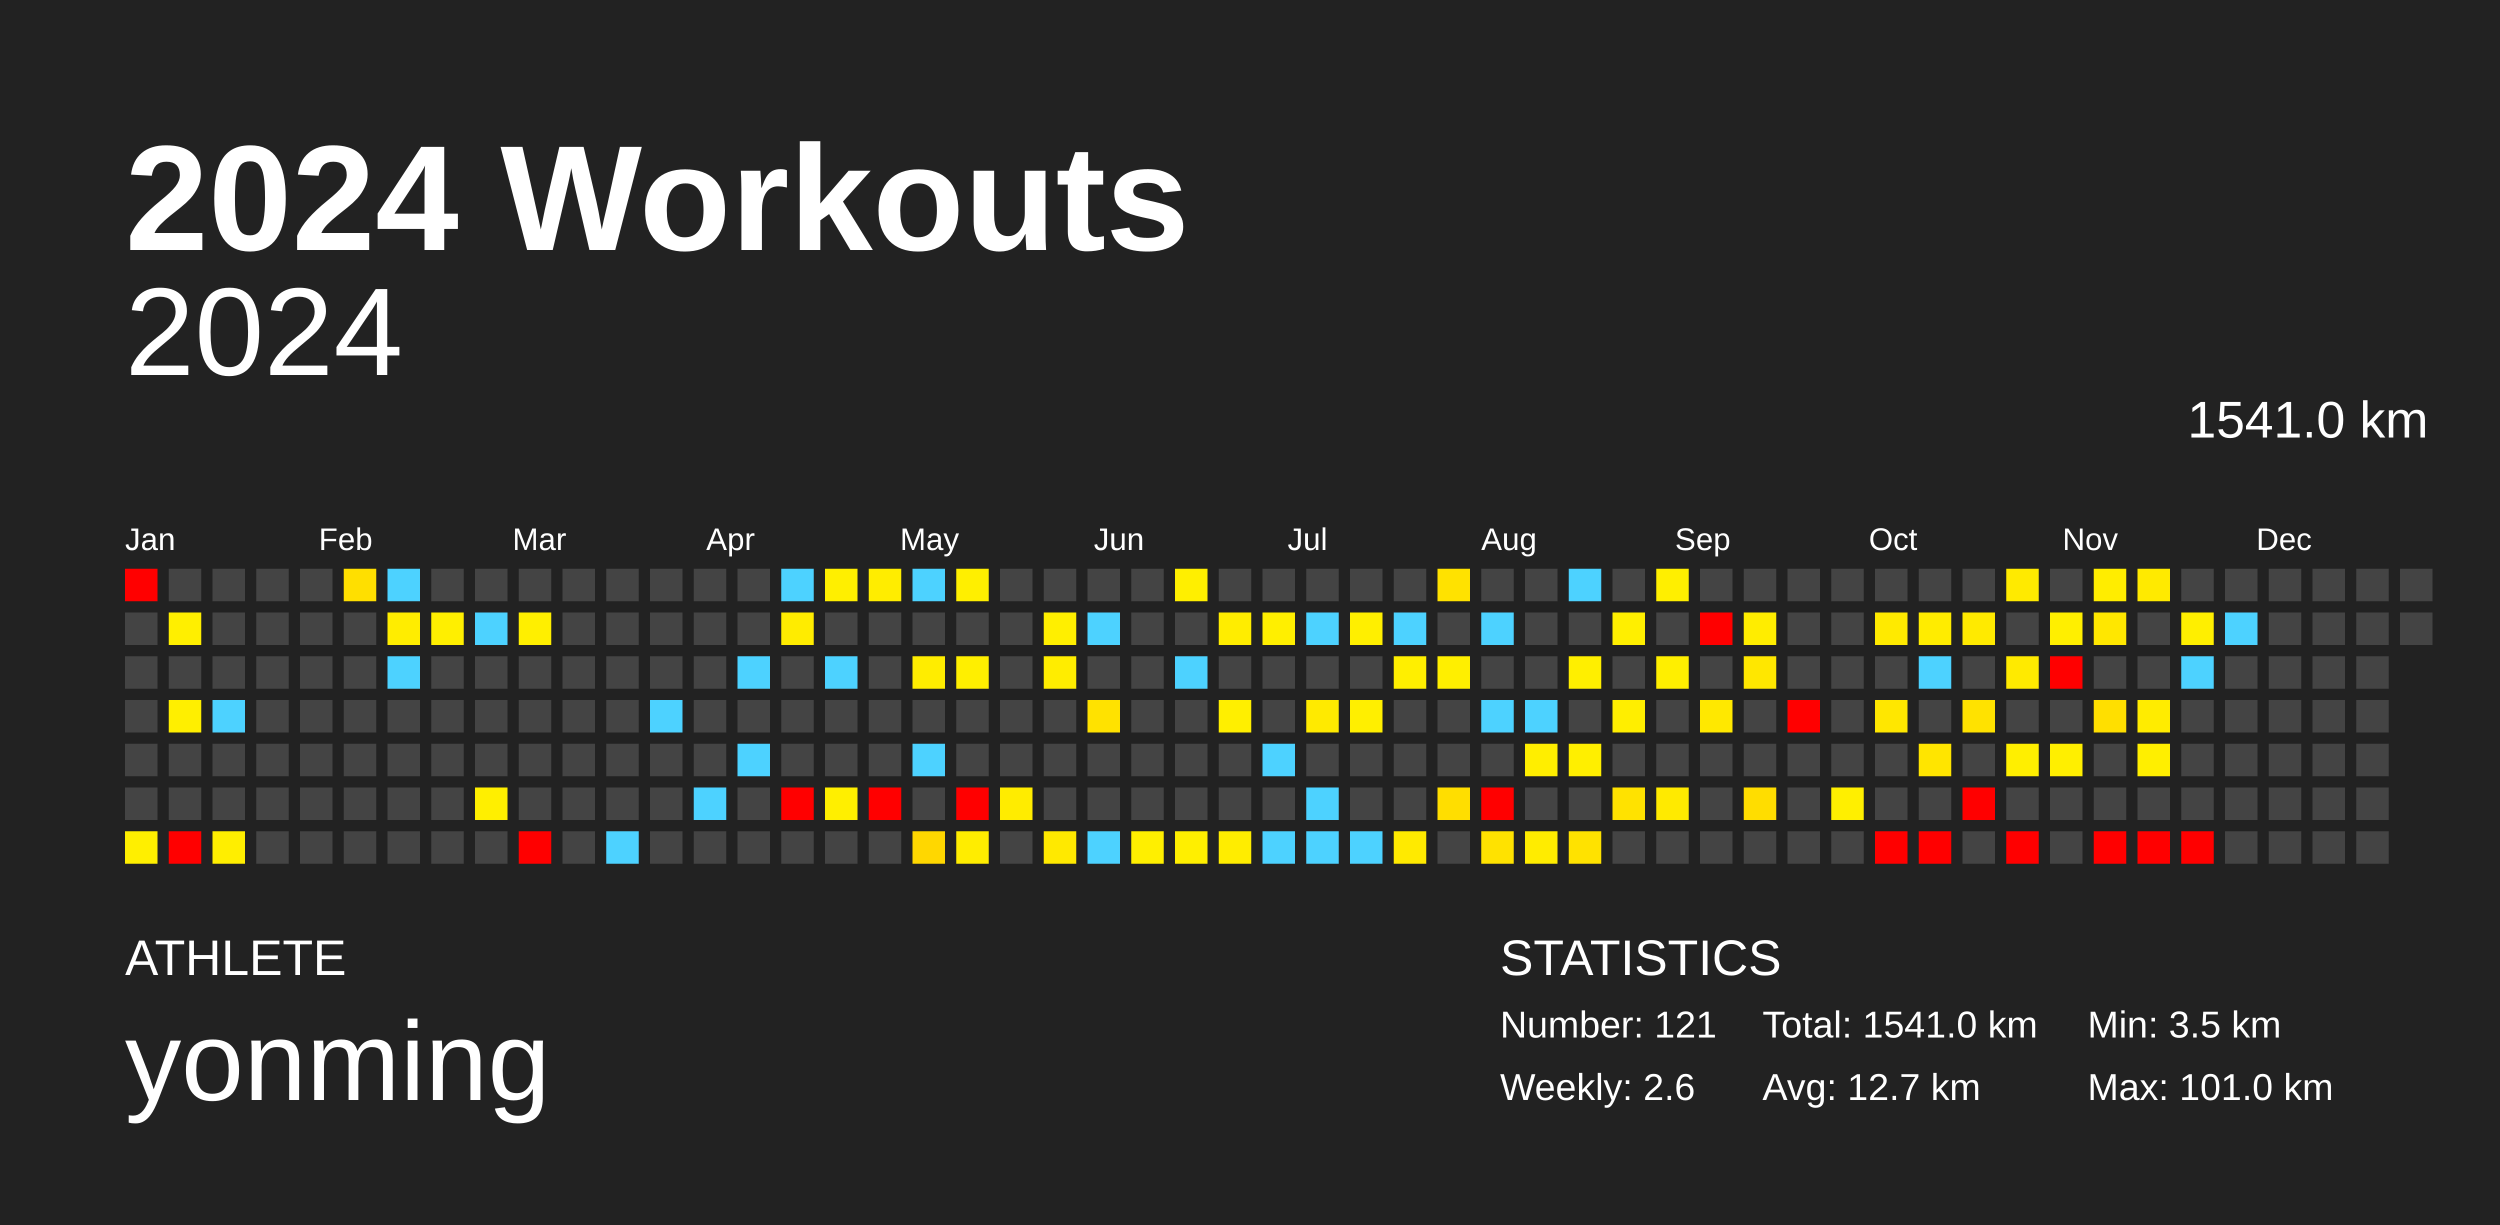
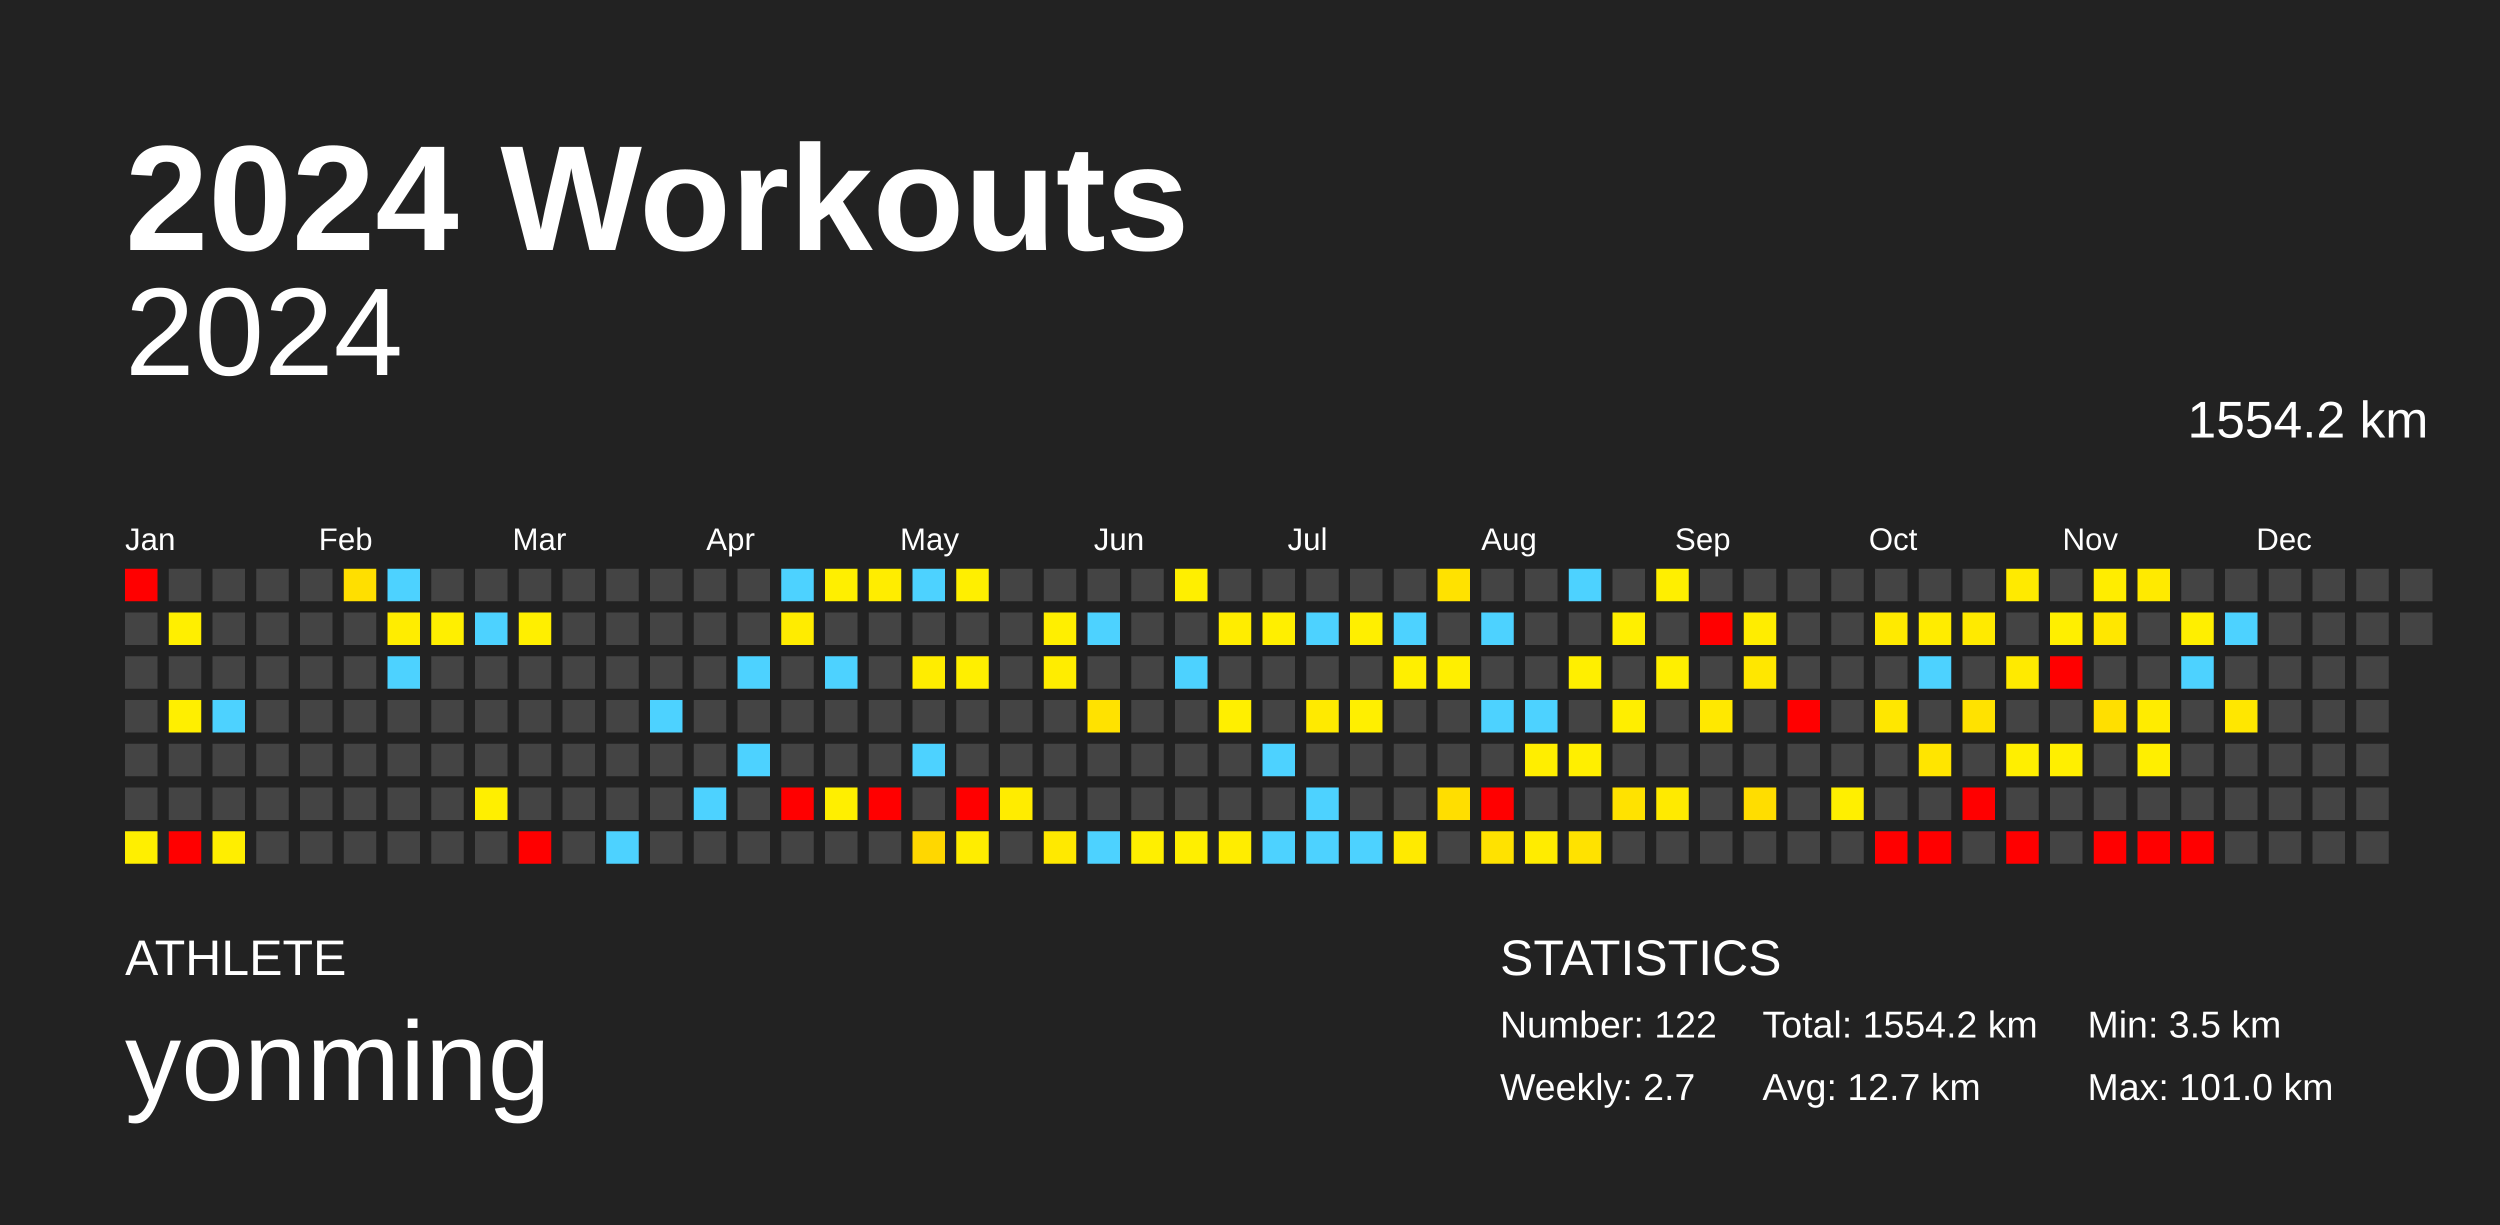
<svg xmlns="http://www.w3.org/2000/svg" baseProfile="full" height="98mm" version="1.1" viewBox="0,0,200,98" width="200mm">
  <defs />
  <rect fill="#222222" height="98" width="200" x="0" y="0" />
  <text fill="#FFFFFF" style="font-size:12px; font-family:Arial; font-weight:bold;" x="10" y="20">2024 Workouts</text>
  <text fill="#FFFFFF" style="font-size:4px; font-family:Arial" x="10" y="78">ATHLETE</text>
  <text fill="#FFFFFF" style="font-size:9px; font-family:Arial" x="10" y="88">yonming</text>
  <text fill="#FFFFFF" style="font-size:4px; font-family:Arial" x="120" y="78">STATISTICS</text>
-   <text fill="#FFFFFF" style="font-size:3px; font-family:Arial" x="120" y="83">Number: 121</text>
-   <text fill="#FFFFFF" style="font-size:3px; font-family:Arial" x="120" y="88">Weekly: 2.6</text>
-   <text fill="#FFFFFF" style="font-size:3px; font-family:Arial" x="141" y="83">Total: 1541.0 km</text>
+   <text fill="#FFFFFF" style="font-size:3px; font-family:Arial" x="120" y="83">Number: 122</text>
+   <text fill="#FFFFFF" style="font-size:3px; font-family:Arial" x="120" y="88">Weekly: 2.7</text>
+   <text fill="#FFFFFF" style="font-size:3px; font-family:Arial" x="141" y="83">Total: 1554.2 km</text>
  <text fill="#FFFFFF" style="font-size:3px; font-family:Arial" x="141" y="88">Avg: 12.7 km</text>
  <text fill="#FFFFFF" style="font-size:3px; font-family:Arial" x="167" y="83">Min: 3.5 km</text>
  <text fill="#FFFFFF" style="font-size:3px; font-family:Arial" x="167" y="88">Max: 101.0 km</text>
  <text alignment-baseline="hanging" fill="#FFFFFF" style="font-size:10.0px; font-family:Arial;" x="10" y="30">2024</text>
-   <text alignment-baseline="hanging" fill="#FFFFFF" style="font-size:4.125px; font-family:Arial;" x="175" y="35">1541.0 km</text>
+   <text alignment-baseline="hanging" fill="#FFFFFF" style="font-size:4.125px; font-family:Arial;" x="175" y="35">1554.2 km</text>
  <text fill="#FFFFFF" style="font-size:2.5px; font-family:Arial" x="10.0" y="44">Jan</text>
  <text fill="#FFFFFF" style="font-size:2.5px; font-family:Arial" x="25.5" y="44">Feb</text>
  <text fill="#FFFFFF" style="font-size:2.5px; font-family:Arial" x="41.0" y="44">Mar</text>
  <text fill="#FFFFFF" style="font-size:2.5px; font-family:Arial" x="56.5" y="44">Apr</text>
  <text fill="#FFFFFF" style="font-size:2.5px; font-family:Arial" x="72.0" y="44">May</text>
  <text fill="#FFFFFF" style="font-size:2.5px; font-family:Arial" x="87.5" y="44">Jun</text>
  <text fill="#FFFFFF" style="font-size:2.5px; font-family:Arial" x="103.0" y="44">Jul</text>
  <text fill="#FFFFFF" style="font-size:2.5px; font-family:Arial" x="118.5" y="44">Aug</text>
  <text fill="#FFFFFF" style="font-size:2.5px; font-family:Arial" x="134.0" y="44">Sep</text>
  <text fill="#FFFFFF" style="font-size:2.5px; font-family:Arial" x="149.5" y="44">Oct</text>
  <text fill="#FFFFFF" style="font-size:2.5px; font-family:Arial" x="165.0" y="44">Nov</text>
  <text fill="#FFFFFF" style="font-size:2.5px; font-family:Arial" x="180.5" y="44">Dec</text>
  <rect fill="red" height="2.6" width="2.6" x="10.0" y="45.5" />
  <rect fill="#444444" height="2.6" width="2.6" x="10.0" y="49.0" />
  <rect fill="#444444" height="2.6" width="2.6" x="10.0" y="52.5" />
  <rect fill="#444444" height="2.6" width="2.6" x="10.0" y="56.0" />
  <rect fill="#444444" height="2.6" width="2.6" x="10.0" y="59.5" />
  <rect fill="#444444" height="2.6" width="2.6" x="10.0" y="63.0" />
  <rect fill="#ffef00" height="2.6" width="2.6" x="10.0" y="66.5" />
  <rect fill="#444444" height="2.6" width="2.6" x="13.5" y="45.5" />
  <rect fill="#ffef00" height="2.6" width="2.6" x="13.5" y="49.0" />
  <rect fill="#444444" height="2.6" width="2.6" x="13.5" y="52.5" />
  <rect fill="#ffef00" height="2.6" width="2.6" x="13.5" y="56.0" />
  <rect fill="#444444" height="2.6" width="2.6" x="13.5" y="59.5" />
  <rect fill="#444444" height="2.6" width="2.6" x="13.5" y="63.0" />
  <rect fill="red" height="2.6" width="2.6" x="13.5" y="66.5" />
  <rect fill="#444444" height="2.6" width="2.6" x="17.0" y="45.5" />
  <rect fill="#444444" height="2.6" width="2.6" x="17.0" y="49.0" />
  <rect fill="#444444" height="2.6" width="2.6" x="17.0" y="52.5" />
  <rect fill="#4dd2ff" height="2.6" width="2.6" x="17.0" y="56.0" />
  <rect fill="#444444" height="2.6" width="2.6" x="17.0" y="59.5" />
  <rect fill="#444444" height="2.6" width="2.6" x="17.0" y="63.0" />
  <rect fill="#ffee00" height="2.6" width="2.6" x="17.0" y="66.5" />
  <rect fill="#444444" height="2.6" width="2.6" x="20.5" y="45.5" />
  <rect fill="#444444" height="2.6" width="2.6" x="20.5" y="49.0" />
  <rect fill="#444444" height="2.6" width="2.6" x="20.5" y="52.5" />
  <rect fill="#444444" height="2.6" width="2.6" x="20.5" y="56.0" />
  <rect fill="#444444" height="2.6" width="2.6" x="20.5" y="59.5" />
  <rect fill="#444444" height="2.6" width="2.6" x="20.5" y="63.0" />
  <rect fill="#444444" height="2.6" width="2.6" x="20.5" y="66.5" />
  <rect fill="#444444" height="2.6" width="2.6" x="24.0" y="45.5" />
  <rect fill="#444444" height="2.6" width="2.6" x="24.0" y="49.0" />
  <rect fill="#444444" height="2.6" width="2.6" x="24.0" y="52.5" />
  <rect fill="#444444" height="2.6" width="2.6" x="24.0" y="56.0" />
  <rect fill="#444444" height="2.6" width="2.6" x="24.0" y="59.5" />
  <rect fill="#444444" height="2.6" width="2.6" x="24.0" y="63.0" />
  <rect fill="#444444" height="2.6" width="2.6" x="24.0" y="66.5" />
  <rect fill="#ffdf00" height="2.6" width="2.6" x="27.5" y="45.5" />
  <rect fill="#444444" height="2.6" width="2.6" x="27.5" y="49.0" />
  <rect fill="#444444" height="2.6" width="2.6" x="27.5" y="52.5" />
  <rect fill="#444444" height="2.6" width="2.6" x="27.5" y="56.0" />
  <rect fill="#444444" height="2.6" width="2.6" x="27.5" y="59.5" />
  <rect fill="#444444" height="2.6" width="2.6" x="27.5" y="63.0" />
  <rect fill="#444444" height="2.6" width="2.6" x="27.5" y="66.5" />
  <rect fill="#4dd2ff" height="2.6" width="2.6" x="31.0" y="45.5" />
  <rect fill="#ffed00" height="2.6" width="2.6" x="31.0" y="49.0" />
  <rect fill="#4dd2ff" height="2.6" width="2.6" x="31.0" y="52.5" />
  <rect fill="#444444" height="2.6" width="2.6" x="31.0" y="56.0" />
  <rect fill="#444444" height="2.6" width="2.6" x="31.0" y="59.5" />
  <rect fill="#444444" height="2.6" width="2.6" x="31.0" y="63.0" />
  <rect fill="#444444" height="2.6" width="2.6" x="31.0" y="66.5" />
  <rect fill="#444444" height="2.6" width="2.6" x="34.5" y="45.5" />
  <rect fill="#ffef00" height="2.6" width="2.6" x="34.5" y="49.0" />
  <rect fill="#444444" height="2.6" width="2.6" x="34.5" y="52.5" />
  <rect fill="#444444" height="2.6" width="2.6" x="34.5" y="56.0" />
  <rect fill="#444444" height="2.6" width="2.6" x="34.5" y="59.5" />
  <rect fill="#444444" height="2.6" width="2.6" x="34.5" y="63.0" />
  <rect fill="#444444" height="2.6" width="2.6" x="34.5" y="66.5" />
  <rect fill="#444444" height="2.6" width="2.6" x="38.0" y="45.5" />
  <rect fill="#4dd2ff" height="2.6" width="2.6" x="38.0" y="49.0" />
  <rect fill="#444444" height="2.6" width="2.6" x="38.0" y="52.5" />
  <rect fill="#444444" height="2.6" width="2.6" x="38.0" y="56.0" />
  <rect fill="#444444" height="2.6" width="2.6" x="38.0" y="59.5" />
  <rect fill="#ffef00" height="2.6" width="2.6" x="38.0" y="63.0" />
  <rect fill="#444444" height="2.6" width="2.6" x="38.0" y="66.5" />
  <rect fill="#444444" height="2.6" width="2.6" x="41.5" y="45.5" />
  <rect fill="#ffef00" height="2.6" width="2.6" x="41.5" y="49.0" />
  <rect fill="#444444" height="2.6" width="2.6" x="41.5" y="52.5" />
  <rect fill="#444444" height="2.6" width="2.6" x="41.5" y="56.0" />
  <rect fill="#444444" height="2.6" width="2.6" x="41.5" y="59.5" />
  <rect fill="#444444" height="2.6" width="2.6" x="41.5" y="63.0" />
  <rect fill="red" height="2.6" width="2.6" x="41.5" y="66.5" />
  <rect fill="#444444" height="2.6" width="2.6" x="45.0" y="45.5" />
  <rect fill="#444444" height="2.6" width="2.6" x="45.0" y="49.0" />
  <rect fill="#444444" height="2.6" width="2.6" x="45.0" y="52.5" />
  <rect fill="#444444" height="2.6" width="2.6" x="45.0" y="56.0" />
  <rect fill="#444444" height="2.6" width="2.6" x="45.0" y="59.5" />
  <rect fill="#444444" height="2.6" width="2.6" x="45.0" y="63.0" />
  <rect fill="#444444" height="2.6" width="2.6" x="45.0" y="66.5" />
  <rect fill="#444444" height="2.6" width="2.6" x="48.5" y="45.5" />
  <rect fill="#444444" height="2.6" width="2.6" x="48.5" y="49.0" />
  <rect fill="#444444" height="2.6" width="2.6" x="48.5" y="52.5" />
  <rect fill="#444444" height="2.6" width="2.6" x="48.5" y="56.0" />
  <rect fill="#444444" height="2.6" width="2.6" x="48.5" y="59.5" />
  <rect fill="#444444" height="2.6" width="2.6" x="48.5" y="63.0" />
  <rect fill="#4dd2ff" height="2.6" width="2.6" x="48.5" y="66.5" />
  <rect fill="#444444" height="2.6" width="2.6" x="52.0" y="45.5" />
  <rect fill="#444444" height="2.6" width="2.6" x="52.0" y="49.0" />
  <rect fill="#444444" height="2.6" width="2.6" x="52.0" y="52.5" />
  <rect fill="#4dd2ff" height="2.6" width="2.6" x="52.0" y="56.0" />
  <rect fill="#444444" height="2.6" width="2.6" x="52.0" y="59.5" />
  <rect fill="#444444" height="2.6" width="2.6" x="52.0" y="63.0" />
  <rect fill="#444444" height="2.6" width="2.6" x="52.0" y="66.5" />
  <rect fill="#444444" height="2.6" width="2.6" x="55.5" y="45.5" />
  <rect fill="#444444" height="2.6" width="2.6" x="55.5" y="49.0" />
  <rect fill="#444444" height="2.6" width="2.6" x="55.5" y="52.5" />
  <rect fill="#444444" height="2.6" width="2.6" x="55.5" y="56.0" />
  <rect fill="#444444" height="2.6" width="2.6" x="55.5" y="59.5" />
  <rect fill="#4dd2ff" height="2.6" width="2.6" x="55.5" y="63.0" />
  <rect fill="#444444" height="2.6" width="2.6" x="55.5" y="66.5" />
  <rect fill="#444444" height="2.6" width="2.6" x="59.0" y="45.5" />
  <rect fill="#444444" height="2.6" width="2.6" x="59.0" y="49.0" />
  <rect fill="#4dd2ff" height="2.6" width="2.6" x="59.0" y="52.5" />
  <rect fill="#444444" height="2.6" width="2.6" x="59.0" y="56.0" />
  <rect fill="#4dd2ff" height="2.6" width="2.6" x="59.0" y="59.5" />
  <rect fill="#444444" height="2.6" width="2.6" x="59.0" y="63.0" />
  <rect fill="#444444" height="2.6" width="2.6" x="59.0" y="66.5" />
  <rect fill="#4dd2ff" height="2.6" width="2.6" x="62.5" y="45.5" />
  <rect fill="#ffec00" height="2.6" width="2.6" x="62.5" y="49.0" />
  <rect fill="#444444" height="2.6" width="2.6" x="62.5" y="52.5" />
  <rect fill="#444444" height="2.6" width="2.6" x="62.5" y="56.0" />
  <rect fill="#444444" height="2.6" width="2.6" x="62.5" y="59.5" />
  <rect fill="red" height="2.6" width="2.6" x="62.5" y="63.0" />
  <rect fill="#444444" height="2.6" width="2.6" x="62.5" y="66.5" />
  <rect fill="#ffef00" height="2.6" width="2.6" x="66.0" y="45.5" />
  <rect fill="#444444" height="2.6" width="2.6" x="66.0" y="49.0" />
  <rect fill="#4dd2ff" height="2.6" width="2.6" x="66.0" y="52.5" />
  <rect fill="#444444" height="2.6" width="2.6" x="66.0" y="56.0" />
  <rect fill="#444444" height="2.6" width="2.6" x="66.0" y="59.5" />
  <rect fill="#ffef00" height="2.6" width="2.6" x="66.0" y="63.0" />
  <rect fill="#444444" height="2.6" width="2.6" x="66.0" y="66.5" />
  <rect fill="#ffed00" height="2.6" width="2.6" x="69.5" y="45.5" />
  <rect fill="#444444" height="2.6" width="2.6" x="69.5" y="49.0" />
  <rect fill="#444444" height="2.6" width="2.6" x="69.5" y="52.5" />
  <rect fill="#444444" height="2.6" width="2.6" x="69.5" y="56.0" />
  <rect fill="#444444" height="2.6" width="2.6" x="69.5" y="59.5" />
  <rect fill="red" height="2.6" width="2.6" x="69.5" y="63.0" />
  <rect fill="#444444" height="2.6" width="2.6" x="69.5" y="66.5" />
  <rect fill="#4dd2ff" height="2.6" width="2.6" x="73.0" y="45.5" />
  <rect fill="#444444" height="2.6" width="2.6" x="73.0" y="49.0" />
  <rect fill="#ffed00" height="2.6" width="2.6" x="73.0" y="52.5" />
  <rect fill="#444444" height="2.6" width="2.6" x="73.0" y="56.0" />
  <rect fill="#4dd2ff" height="2.6" width="2.6" x="73.0" y="59.5" />
  <rect fill="#444444" height="2.6" width="2.6" x="73.0" y="63.0" />
  <rect fill="#ffd700" height="2.6" width="2.6" x="73.0" y="66.5" />
  <rect fill="#ffef00" height="2.6" width="2.6" x="76.5" y="45.5" />
  <rect fill="#444444" height="2.6" width="2.6" x="76.5" y="49.0" />
  <rect fill="#ffef00" height="2.6" width="2.6" x="76.5" y="52.5" />
  <rect fill="#444444" height="2.6" width="2.6" x="76.5" y="56.0" />
  <rect fill="#444444" height="2.6" width="2.6" x="76.5" y="59.5" />
  <rect fill="red" height="2.6" width="2.6" x="76.5" y="63.0" />
  <rect fill="#ffed00" height="2.6" width="2.6" x="76.5" y="66.5" />
  <rect fill="#444444" height="2.6" width="2.6" x="80.0" y="45.5" />
  <rect fill="#444444" height="2.6" width="2.6" x="80.0" y="49.0" />
  <rect fill="#444444" height="2.6" width="2.6" x="80.0" y="52.5" />
  <rect fill="#444444" height="2.6" width="2.6" x="80.0" y="56.0" />
  <rect fill="#444444" height="2.6" width="2.6" x="80.0" y="59.5" />
  <rect fill="#ffec00" height="2.6" width="2.6" x="80.0" y="63.0" />
  <rect fill="#444444" height="2.6" width="2.6" x="80.0" y="66.5" />
  <rect fill="#444444" height="2.6" width="2.6" x="83.5" y="45.5" />
  <rect fill="#ffef00" height="2.6" width="2.6" x="83.5" y="49.0" />
  <rect fill="#ffed00" height="2.6" width="2.6" x="83.5" y="52.5" />
  <rect fill="#444444" height="2.6" width="2.6" x="83.5" y="56.0" />
  <rect fill="#444444" height="2.6" width="2.6" x="83.5" y="59.5" />
  <rect fill="#444444" height="2.6" width="2.6" x="83.5" y="63.0" />
  <rect fill="#ffe900" height="2.6" width="2.6" x="83.5" y="66.5" />
  <rect fill="#444444" height="2.6" width="2.6" x="87.0" y="45.5" />
  <rect fill="#4dd2ff" height="2.6" width="2.6" x="87.0" y="49.0" />
  <rect fill="#444444" height="2.6" width="2.6" x="87.0" y="52.5" />
  <rect fill="#ffe200" height="2.6" width="2.6" x="87.0" y="56.0" />
  <rect fill="#444444" height="2.6" width="2.6" x="87.0" y="59.5" />
  <rect fill="#444444" height="2.6" width="2.6" x="87.0" y="63.0" />
  <rect fill="#4dd2ff" height="2.6" width="2.6" x="87.0" y="66.5" />
  <rect fill="#444444" height="2.6" width="2.6" x="90.5" y="45.5" />
  <rect fill="#444444" height="2.6" width="2.6" x="90.5" y="49.0" />
  <rect fill="#444444" height="2.6" width="2.6" x="90.5" y="52.5" />
  <rect fill="#444444" height="2.6" width="2.6" x="90.5" y="56.0" />
  <rect fill="#444444" height="2.6" width="2.6" x="90.5" y="59.5" />
  <rect fill="#444444" height="2.6" width="2.6" x="90.5" y="63.0" />
  <rect fill="#ffef00" height="2.6" width="2.6" x="90.5" y="66.5" />
  <rect fill="#ffef00" height="2.6" width="2.6" x="94.0" y="45.5" />
  <rect fill="#444444" height="2.6" width="2.6" x="94.0" y="49.0" />
  <rect fill="#4dd2ff" height="2.6" width="2.6" x="94.0" y="52.5" />
  <rect fill="#444444" height="2.6" width="2.6" x="94.0" y="56.0" />
  <rect fill="#444444" height="2.6" width="2.6" x="94.0" y="59.5" />
  <rect fill="#444444" height="2.6" width="2.6" x="94.0" y="63.0" />
  <rect fill="#ffef00" height="2.6" width="2.6" x="94.0" y="66.5" />
  <rect fill="#444444" height="2.6" width="2.6" x="97.5" y="45.5" />
  <rect fill="#ffed00" height="2.6" width="2.6" x="97.5" y="49.0" />
  <rect fill="#444444" height="2.6" width="2.6" x="97.5" y="52.5" />
  <rect fill="#ffef00" height="2.6" width="2.6" x="97.5" y="56.0" />
  <rect fill="#444444" height="2.6" width="2.6" x="97.5" y="59.5" />
  <rect fill="#444444" height="2.6" width="2.6" x="97.5" y="63.0" />
  <rect fill="#ffed00" height="2.6" width="2.6" x="97.5" y="66.5" />
  <rect fill="#444444" height="2.6" width="2.6" x="101.0" y="45.5" />
  <rect fill="#ffef00" height="2.6" width="2.6" x="101.0" y="49.0" />
  <rect fill="#444444" height="2.6" width="2.6" x="101.0" y="52.5" />
  <rect fill="#444444" height="2.6" width="2.6" x="101.0" y="56.0" />
  <rect fill="#4dd2ff" height="2.6" width="2.6" x="101.0" y="59.5" />
  <rect fill="#444444" height="2.6" width="2.6" x="101.0" y="63.0" />
  <rect fill="#4dd2ff" height="2.6" width="2.6" x="101.0" y="66.5" />
  <rect fill="#444444" height="2.6" width="2.6" x="104.5" y="45.5" />
  <rect fill="#4dd2ff" height="2.6" width="2.6" x="104.5" y="49.0" />
  <rect fill="#444444" height="2.6" width="2.6" x="104.5" y="52.5" />
  <rect fill="#ffea00" height="2.6" width="2.6" x="104.5" y="56.0" />
  <rect fill="#444444" height="2.6" width="2.6" x="104.5" y="59.5" />
  <rect fill="#4dd2ff" height="2.6" width="2.6" x="104.5" y="63.0" />
  <rect fill="#4dd2ff" height="2.6" width="2.6" x="104.5" y="66.5" />
  <rect fill="#444444" height="2.6" width="2.6" x="108.0" y="45.5" />
  <rect fill="#ffef00" height="2.6" width="2.6" x="108.0" y="49.0" />
  <rect fill="#444444" height="2.6" width="2.6" x="108.0" y="52.5" />
  <rect fill="#ffef00" height="2.6" width="2.6" x="108.0" y="56.0" />
  <rect fill="#444444" height="2.6" width="2.6" x="108.0" y="59.5" />
  <rect fill="#444444" height="2.6" width="2.6" x="108.0" y="63.0" />
  <rect fill="#4dd2ff" height="2.6" width="2.6" x="108.0" y="66.5" />
  <rect fill="#444444" height="2.6" width="2.6" x="111.5" y="45.5" />
  <rect fill="#4dd2ff" height="2.6" width="2.6" x="111.5" y="49.0" />
  <rect fill="#ffef00" height="2.6" width="2.6" x="111.5" y="52.5" />
  <rect fill="#444444" height="2.6" width="2.6" x="111.5" y="56.0" />
  <rect fill="#444444" height="2.6" width="2.6" x="111.5" y="59.5" />
  <rect fill="#444444" height="2.6" width="2.6" x="111.5" y="63.0" />
  <rect fill="#ffea00" height="2.6" width="2.6" x="111.5" y="66.5" />
  <rect fill="#ffe200" height="2.6" width="2.6" x="115.0" y="45.5" />
  <rect fill="#444444" height="2.6" width="2.6" x="115.0" y="49.0" />
  <rect fill="#ffef00" height="2.6" width="2.6" x="115.0" y="52.5" />
  <rect fill="#444444" height="2.6" width="2.6" x="115.0" y="56.0" />
  <rect fill="#444444" height="2.6" width="2.6" x="115.0" y="59.5" />
  <rect fill="#ffde00" height="2.6" width="2.6" x="115.0" y="63.0" />
  <rect fill="#444444" height="2.6" width="2.6" x="115.0" y="66.5" />
  <rect fill="#444444" height="2.6" width="2.6" x="118.5" y="45.5" />
  <rect fill="#4dd2ff" height="2.6" width="2.6" x="118.5" y="49.0" />
  <rect fill="#444444" height="2.6" width="2.6" x="118.5" y="52.5" />
  <rect fill="#4dd2ff" height="2.6" width="2.6" x="118.5" y="56.0" />
  <rect fill="#444444" height="2.6" width="2.6" x="118.5" y="59.5" />
  <rect fill="red" height="2.6" width="2.6" x="118.5" y="63.0" />
  <rect fill="#ffe200" height="2.6" width="2.6" x="118.5" y="66.5" />
  <rect fill="#444444" height="2.6" width="2.6" x="122.0" y="45.5" />
  <rect fill="#444444" height="2.6" width="2.6" x="122.0" y="49.0" />
  <rect fill="#444444" height="2.6" width="2.6" x="122.0" y="52.5" />
  <rect fill="#4dd2ff" height="2.6" width="2.6" x="122.0" y="56.0" />
  <rect fill="#ffee00" height="2.6" width="2.6" x="122.0" y="59.5" />
  <rect fill="#444444" height="2.6" width="2.6" x="122.0" y="63.0" />
  <rect fill="#ffec00" height="2.6" width="2.6" x="122.0" y="66.5" />
  <rect fill="#4dd2ff" height="2.6" width="2.6" x="125.5" y="45.5" />
  <rect fill="#444444" height="2.6" width="2.6" x="125.5" y="49.0" />
  <rect fill="#ffef00" height="2.6" width="2.6" x="125.5" y="52.5" />
  <rect fill="#444444" height="2.6" width="2.6" x="125.5" y="56.0" />
  <rect fill="#ffef00" height="2.6" width="2.6" x="125.5" y="59.5" />
  <rect fill="#444444" height="2.6" width="2.6" x="125.5" y="63.0" />
  <rect fill="#ffe200" height="2.6" width="2.6" x="125.5" y="66.5" />
  <rect fill="#444444" height="2.6" width="2.6" x="129.0" y="45.5" />
  <rect fill="#ffef00" height="2.6" width="2.6" x="129.0" y="49.0" />
  <rect fill="#444444" height="2.6" width="2.6" x="129.0" y="52.5" />
  <rect fill="#ffee00" height="2.6" width="2.6" x="129.0" y="56.0" />
  <rect fill="#444444" height="2.6" width="2.6" x="129.0" y="59.5" />
  <rect fill="#ffe200" height="2.6" width="2.6" x="129.0" y="63.0" />
  <rect fill="#444444" height="2.6" width="2.6" x="129.0" y="66.5" />
  <rect fill="#ffef00" height="2.6" width="2.6" x="132.5" y="45.5" />
  <rect fill="#444444" height="2.6" width="2.6" x="132.5" y="49.0" />
  <rect fill="#ffef00" height="2.6" width="2.6" x="132.5" y="52.5" />
  <rect fill="#444444" height="2.6" width="2.6" x="132.5" y="56.0" />
  <rect fill="#444444" height="2.6" width="2.6" x="132.5" y="59.5" />
  <rect fill="#ffea00" height="2.6" width="2.6" x="132.5" y="63.0" />
  <rect fill="#444444" height="2.6" width="2.6" x="132.5" y="66.5" />
  <rect fill="#444444" height="2.6" width="2.6" x="136.0" y="45.5" />
  <rect fill="red" height="2.6" width="2.6" x="136.0" y="49.0" />
  <rect fill="#444444" height="2.6" width="2.6" x="136.0" y="52.5" />
  <rect fill="#ffe800" height="2.6" width="2.6" x="136.0" y="56.0" />
  <rect fill="#444444" height="2.6" width="2.6" x="136.0" y="59.5" />
  <rect fill="#444444" height="2.6" width="2.6" x="136.0" y="63.0" />
  <rect fill="#444444" height="2.6" width="2.6" x="136.0" y="66.5" />
  <rect fill="#444444" height="2.6" width="2.6" x="139.5" y="45.5" />
  <rect fill="#ffed00" height="2.6" width="2.6" x="139.5" y="49.0" />
  <rect fill="#ffe700" height="2.6" width="2.6" x="139.5" y="52.5" />
  <rect fill="#444444" height="2.6" width="2.6" x="139.5" y="56.0" />
  <rect fill="#444444" height="2.6" width="2.6" x="139.5" y="59.5" />
  <rect fill="#ffdd00" height="2.6" width="2.6" x="139.5" y="63.0" />
  <rect fill="#444444" height="2.6" width="2.6" x="139.5" y="66.5" />
  <rect fill="#444444" height="2.6" width="2.6" x="143.0" y="45.5" />
  <rect fill="#444444" height="2.6" width="2.6" x="143.0" y="49.0" />
  <rect fill="#444444" height="2.6" width="2.6" x="143.0" y="52.5" />
  <rect fill="red" height="2.6" width="2.6" x="143.0" y="56.0" />
  <rect fill="#444444" height="2.6" width="2.6" x="143.0" y="59.5" />
  <rect fill="#444444" height="2.6" width="2.6" x="143.0" y="63.0" />
  <rect fill="#444444" height="2.6" width="2.6" x="143.0" y="66.5" />
  <rect fill="#444444" height="2.6" width="2.6" x="146.5" y="45.5" />
  <rect fill="#444444" height="2.6" width="2.6" x="146.5" y="49.0" />
  <rect fill="#444444" height="2.6" width="2.6" x="146.5" y="52.5" />
  <rect fill="#444444" height="2.6" width="2.6" x="146.5" y="56.0" />
  <rect fill="#444444" height="2.6" width="2.6" x="146.5" y="59.5" />
  <rect fill="#ffef00" height="2.6" width="2.6" x="146.5" y="63.0" />
  <rect fill="#444444" height="2.6" width="2.6" x="146.5" y="66.5" />
  <rect fill="#444444" height="2.6" width="2.6" x="150.0" y="45.5" />
  <rect fill="#ffea00" height="2.6" width="2.6" x="150.0" y="49.0" />
  <rect fill="#444444" height="2.6" width="2.6" x="150.0" y="52.5" />
  <rect fill="#ffe700" height="2.6" width="2.6" x="150.0" y="56.0" />
  <rect fill="#444444" height="2.6" width="2.6" x="150.0" y="59.5" />
  <rect fill="#444444" height="2.6" width="2.6" x="150.0" y="63.0" />
  <rect fill="red" height="2.6" width="2.6" x="150.0" y="66.5" />
  <rect fill="#444444" height="2.6" width="2.6" x="153.5" y="45.5" />
  <rect fill="#ffec00" height="2.6" width="2.6" x="153.5" y="49.0" />
  <rect fill="#4dd2ff" height="2.6" width="2.6" x="153.5" y="52.5" />
  <rect fill="#444444" height="2.6" width="2.6" x="153.5" y="56.0" />
  <rect fill="#ffe500" height="2.6" width="2.6" x="153.5" y="59.5" />
  <rect fill="#444444" height="2.6" width="2.6" x="153.5" y="63.0" />
  <rect fill="red" height="2.6" width="2.6" x="153.5" y="66.5" />
  <rect fill="#444444" height="2.6" width="2.6" x="157.0" y="45.5" />
  <rect fill="#ffea00" height="2.6" width="2.6" x="157.0" y="49.0" />
  <rect fill="#444444" height="2.6" width="2.6" x="157.0" y="52.5" />
  <rect fill="#ffe200" height="2.6" width="2.6" x="157.0" y="56.0" />
  <rect fill="#444444" height="2.6" width="2.6" x="157.0" y="59.5" />
  <rect fill="red" height="2.6" width="2.6" x="157.0" y="63.0" />
  <rect fill="#444444" height="2.6" width="2.6" x="157.0" y="66.5" />
  <rect fill="#ffea00" height="2.6" width="2.6" x="160.5" y="45.5" />
  <rect fill="#444444" height="2.6" width="2.6" x="160.5" y="49.0" />
  <rect fill="#ffea00" height="2.6" width="2.6" x="160.5" y="52.5" />
  <rect fill="#444444" height="2.6" width="2.6" x="160.5" y="56.0" />
  <rect fill="#ffef00" height="2.6" width="2.6" x="160.5" y="59.5" />
  <rect fill="#444444" height="2.6" width="2.6" x="160.5" y="63.0" />
  <rect fill="red" height="2.6" width="2.6" x="160.5" y="66.5" />
  <rect fill="#444444" height="2.6" width="2.6" x="164.0" y="45.5" />
  <rect fill="#ffef00" height="2.6" width="2.6" x="164.0" y="49.0" />
  <rect fill="red" height="2.6" width="2.6" x="164.0" y="52.5" />
  <rect fill="#444444" height="2.6" width="2.6" x="164.0" y="56.0" />
  <rect fill="#ffef00" height="2.6" width="2.6" x="164.0" y="59.5" />
  <rect fill="#444444" height="2.6" width="2.6" x="164.0" y="63.0" />
  <rect fill="#444444" height="2.6" width="2.6" x="164.0" y="66.5" />
  <rect fill="#ffed00" height="2.6" width="2.6" x="167.5" y="45.5" />
  <rect fill="#ffe700" height="2.6" width="2.6" x="167.5" y="49.0" />
  <rect fill="#444444" height="2.6" width="2.6" x="167.5" y="52.5" />
  <rect fill="#ffdf00" height="2.6" width="2.6" x="167.5" y="56.0" />
  <rect fill="#444444" height="2.6" width="2.6" x="167.5" y="59.5" />
  <rect fill="#444444" height="2.6" width="2.6" x="167.5" y="63.0" />
  <rect fill="red" height="2.6" width="2.6" x="167.5" y="66.5" />
  <rect fill="#ffea00" height="2.6" width="2.6" x="171.0" y="45.5" />
  <rect fill="#444444" height="2.6" width="2.6" x="171.0" y="49.0" />
  <rect fill="#444444" height="2.6" width="2.6" x="171.0" y="52.5" />
  <rect fill="#ffec00" height="2.6" width="2.6" x="171.0" y="56.0" />
  <rect fill="#ffef00" height="2.6" width="2.6" x="171.0" y="59.5" />
  <rect fill="#444444" height="2.6" width="2.6" x="171.0" y="63.0" />
  <rect fill="red" height="2.6" width="2.6" x="171.0" y="66.5" />
  <rect fill="#444444" height="2.6" width="2.6" x="174.5" y="45.5" />
  <rect fill="#ffef00" height="2.6" width="2.6" x="174.5" y="49.0" />
  <rect fill="#4dd2ff" height="2.6" width="2.6" x="174.5" y="52.5" />
  <rect fill="#444444" height="2.6" width="2.6" x="174.5" y="56.0" />
  <rect fill="#444444" height="2.6" width="2.6" x="174.5" y="59.5" />
  <rect fill="#444444" height="2.6" width="2.6" x="174.5" y="63.0" />
  <rect fill="red" height="2.6" width="2.6" x="174.5" y="66.5" />
  <rect fill="#444444" height="2.6" width="2.6" x="178.0" y="45.5" />
  <rect fill="#4dd2ff" height="2.6" width="2.6" x="178.0" y="49.0" />
  <rect fill="#444444" height="2.6" width="2.6" x="178.0" y="52.5" />
-   <rect fill="#444444" height="2.6" width="2.6" x="178.0" y="56.0" />
+   <rect fill="#ffe700" height="2.6" width="2.6" x="178.0" y="56.0" />
  <rect fill="#444444" height="2.6" width="2.6" x="178.0" y="59.5" />
  <rect fill="#444444" height="2.6" width="2.6" x="178.0" y="63.0" />
  <rect fill="#444444" height="2.6" width="2.6" x="178.0" y="66.5" />
  <rect fill="#444444" height="2.6" width="2.6" x="181.5" y="45.5" />
  <rect fill="#444444" height="2.6" width="2.6" x="181.5" y="49.0" />
  <rect fill="#444444" height="2.6" width="2.6" x="181.5" y="52.5" />
  <rect fill="#444444" height="2.6" width="2.6" x="181.5" y="56.0" />
  <rect fill="#444444" height="2.6" width="2.6" x="181.5" y="59.5" />
  <rect fill="#444444" height="2.6" width="2.6" x="181.5" y="63.0" />
  <rect fill="#444444" height="2.6" width="2.6" x="181.5" y="66.5" />
  <rect fill="#444444" height="2.6" width="2.6" x="185.0" y="45.5" />
  <rect fill="#444444" height="2.6" width="2.6" x="185.0" y="49.0" />
  <rect fill="#444444" height="2.6" width="2.6" x="185.0" y="52.5" />
  <rect fill="#444444" height="2.6" width="2.6" x="185.0" y="56.0" />
  <rect fill="#444444" height="2.6" width="2.6" x="185.0" y="59.5" />
  <rect fill="#444444" height="2.6" width="2.6" x="185.0" y="63.0" />
  <rect fill="#444444" height="2.6" width="2.6" x="185.0" y="66.5" />
  <rect fill="#444444" height="2.6" width="2.6" x="188.5" y="45.5" />
  <rect fill="#444444" height="2.6" width="2.6" x="188.5" y="49.0" />
  <rect fill="#444444" height="2.6" width="2.6" x="188.5" y="52.5" />
  <rect fill="#444444" height="2.6" width="2.6" x="188.5" y="56.0" />
  <rect fill="#444444" height="2.6" width="2.6" x="188.5" y="59.5" />
  <rect fill="#444444" height="2.6" width="2.6" x="188.5" y="63.0" />
  <rect fill="#444444" height="2.6" width="2.6" x="188.5" y="66.5" />
  <rect fill="#444444" height="2.6" width="2.6" x="192.0" y="45.5" />
  <rect fill="#444444" height="2.6" width="2.6" x="192.0" y="49.0" />
</svg>
